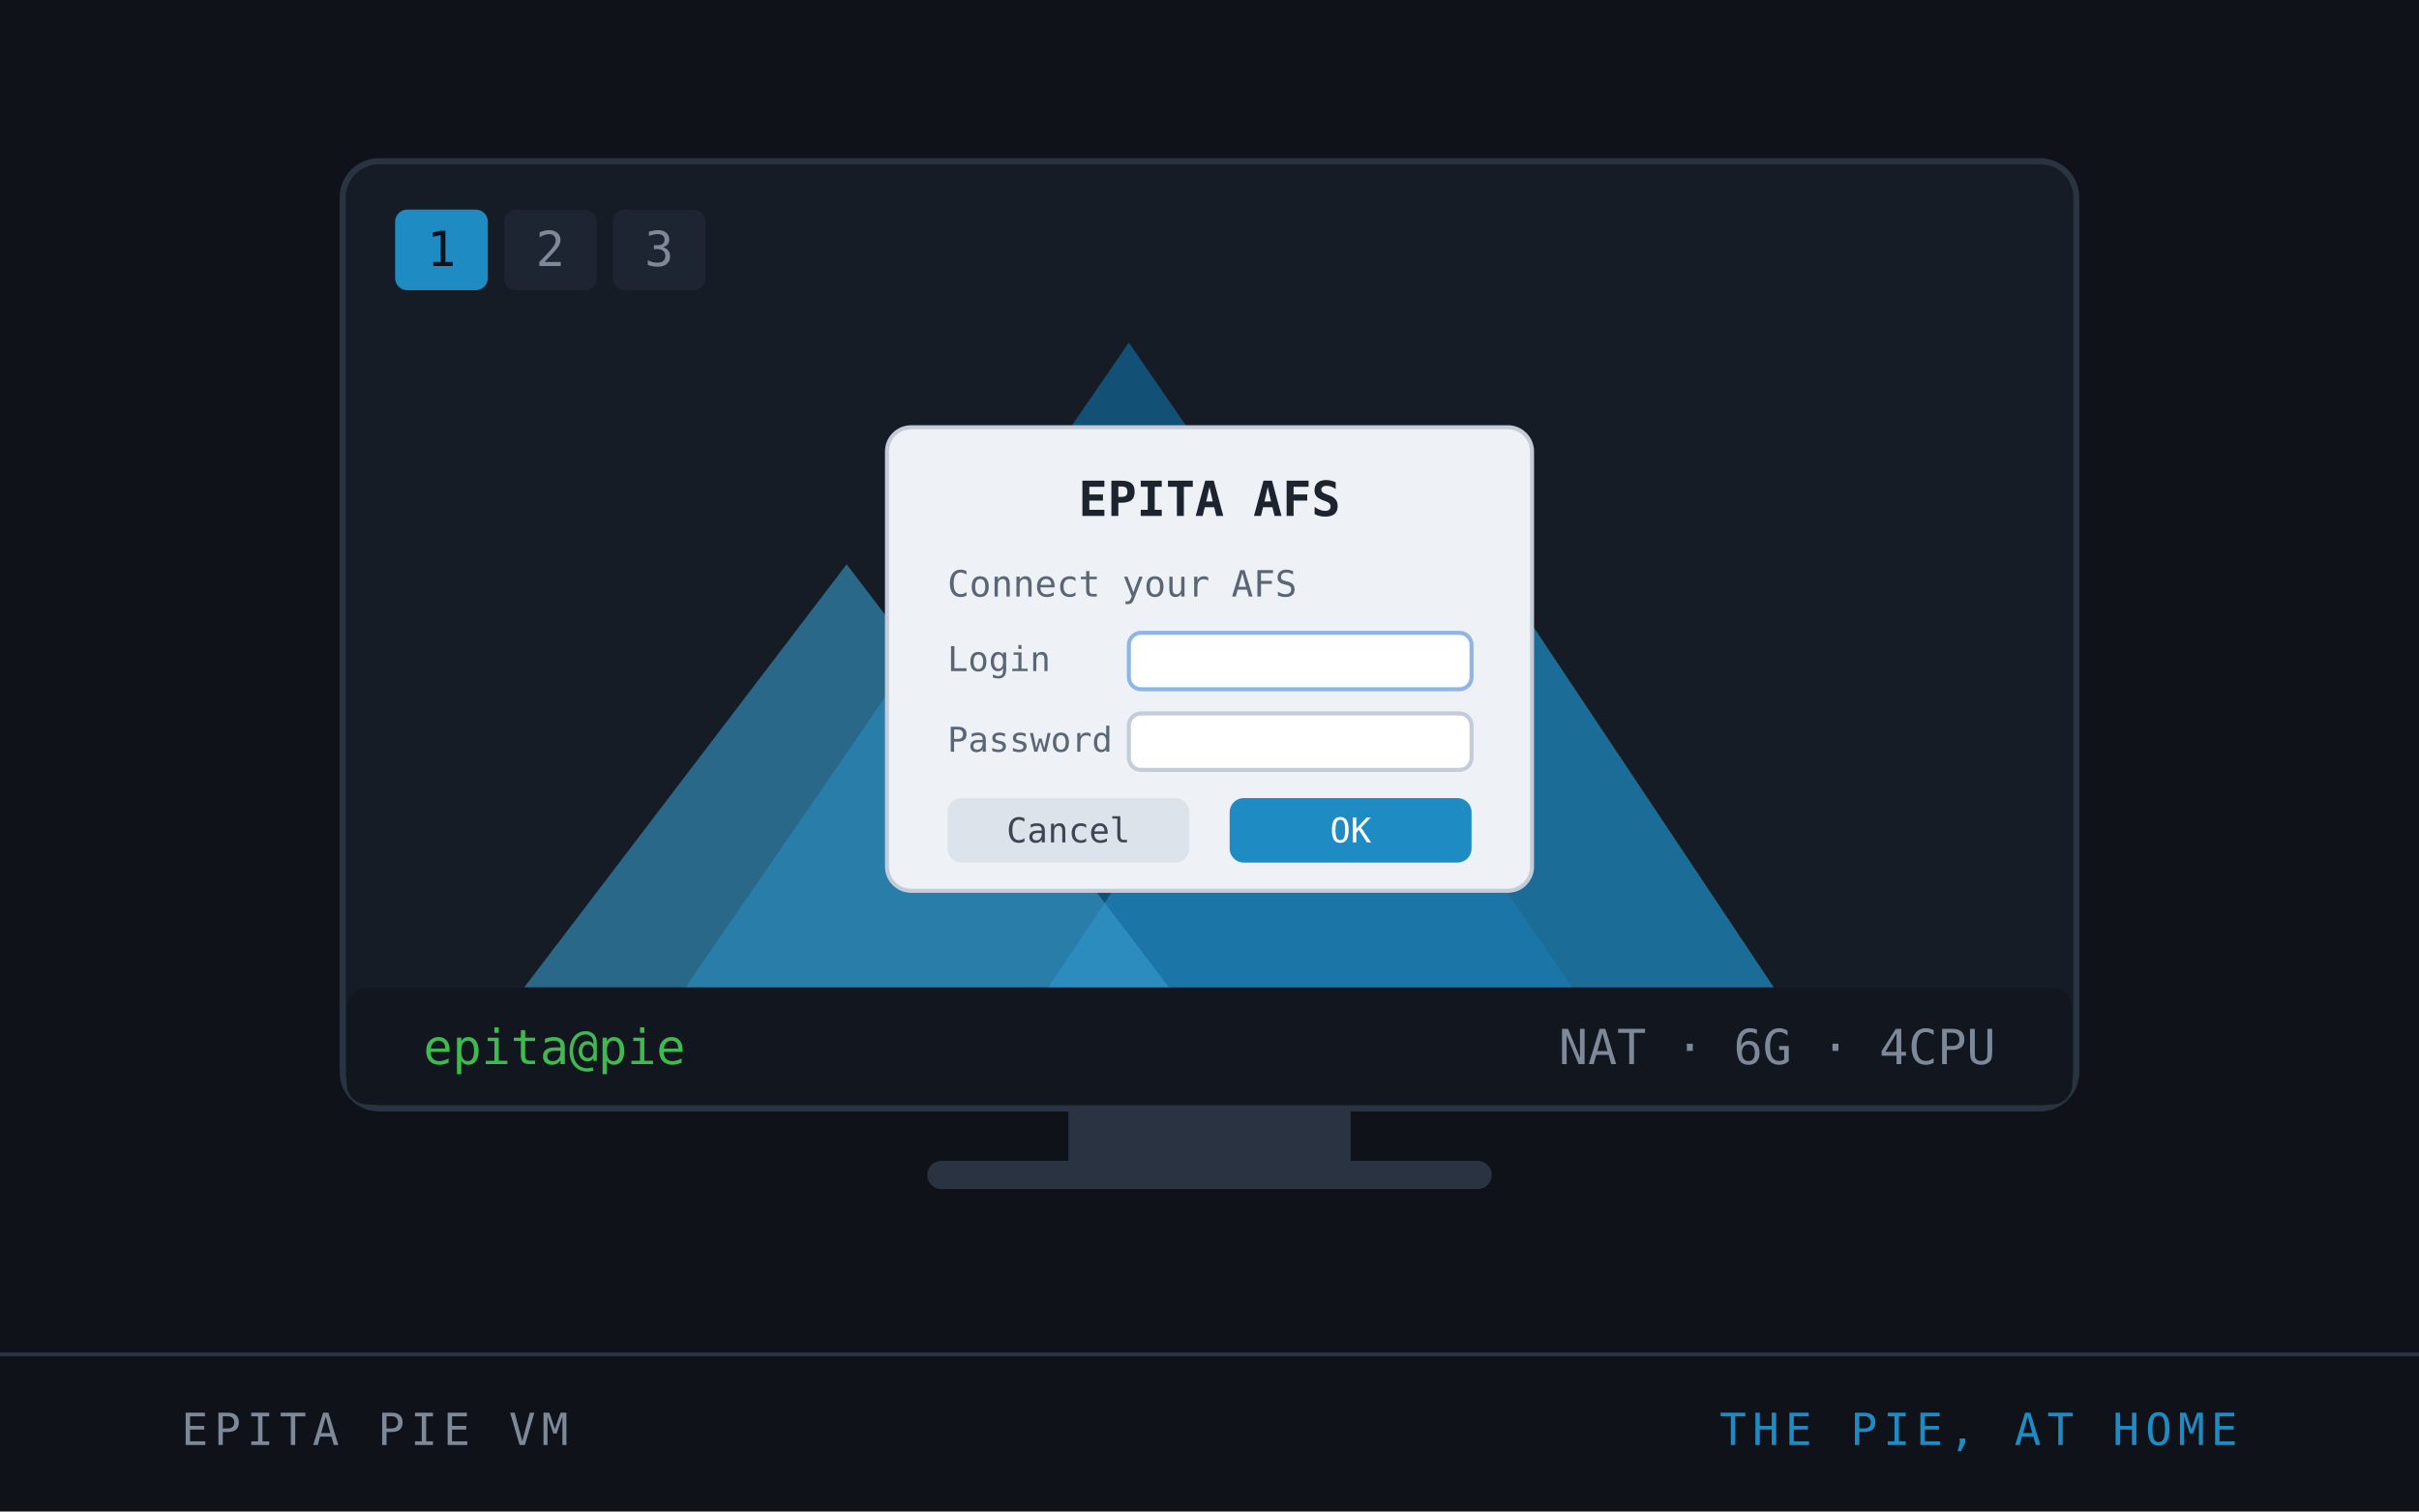
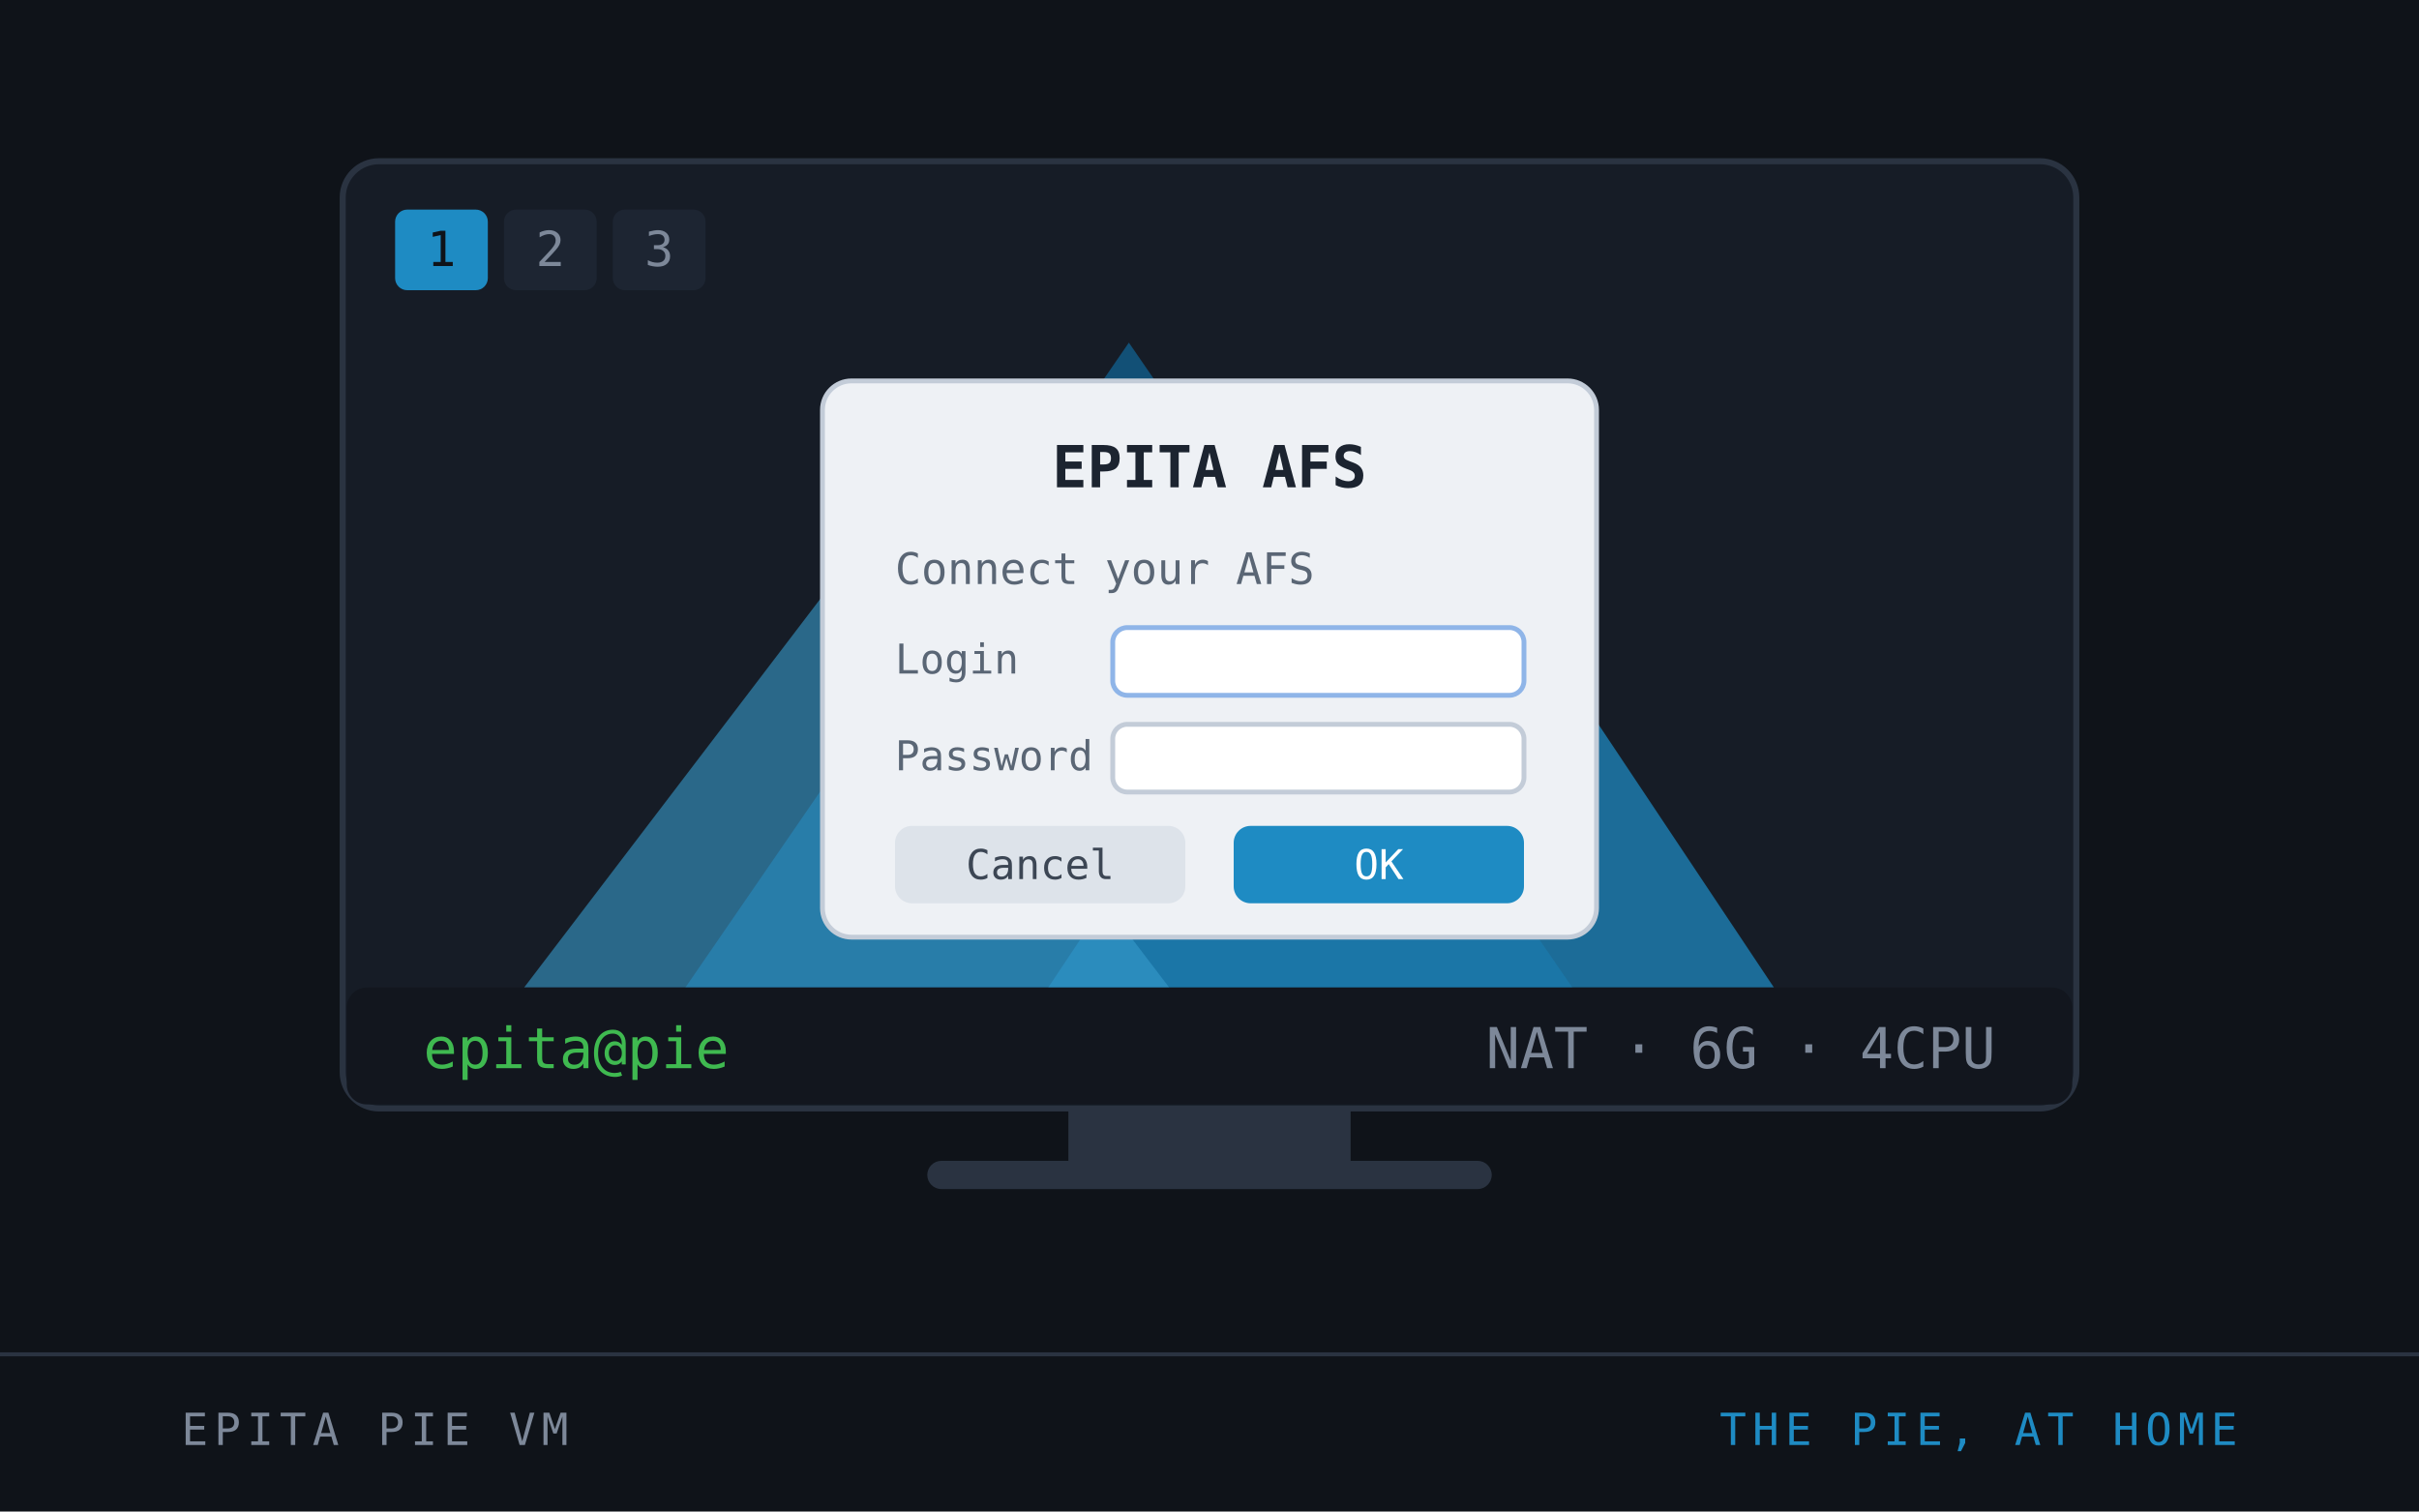
<svg xmlns="http://www.w3.org/2000/svg" width="1200" height="750" viewBox="0 0 1200 750" font-family="ui-monospace,'SF Mono',Menlo,Consolas,monospace">
  <rect width="1200" height="750" fill="#0f1319" />
  <rect x="170" y="80" width="860" height="470" rx="18" fill="#161c26" stroke="#2a3341" stroke-width="3" />
  <rect x="530" y="550" width="140" height="26" fill="#2a3341" />
  <rect x="460" y="576" width="280" height="14" rx="7" fill="#2a3341" />
  <rect x="196" y="104" width="46" height="40" rx="6" fill="#1e8bc3" />
  <text x="219" y="132" font-size="24" fill="#0f1319" text-anchor="middle">1</text>
  <rect x="250" y="104" width="46" height="40" rx="6" fill="#1d2532" />
  <text x="273" y="132" font-size="24" fill="#7d8899" text-anchor="middle">2</text>
  <rect x="304" y="104" width="46" height="40" rx="6" fill="#1d2532" />
  <text x="327" y="132" font-size="24" fill="#7d8899" text-anchor="middle">3</text>
  <g opacity="0.9">
    <polygon points="340,490 560,170 780,490" fill="#12557e" />
    <polygon points="520,490 700,220 880,490" fill="#1e8bc3" opacity="0.8" />
    <polygon points="260,490 420,280 580,490" fill="#3aa8dd" opacity="0.6" />
  </g>
-   <g>
+   <g transform="translate(600 327) scale(1.2) translate(-600 -327)">
    <rect x="440" y="212" width="320" height="230" rx="12" fill="#eef1f5" stroke="#c3ccd8" stroke-width="2" />
    <text x="600" y="256" font-size="24" fill="#1c2430" text-anchor="middle" font-weight="bold">EPITA AFS</text>
    <text x="470" y="296" font-size="18" fill="#5a6675">Connect your AFS</text>
    <text x="470" y="333" font-size="17" fill="#5a6675">Login</text>
    <rect x="560" y="314" width="170" height="28" rx="6" fill="#ffffff" stroke="#8fb5e8" stroke-width="2" />
    <text x="470" y="373" font-size="17" fill="#5a6675">Password</text>
    <rect x="560" y="354" width="170" height="28" rx="6" fill="#ffffff" stroke="#c3ccd8" stroke-width="2" />
    <rect x="470" y="396" width="120" height="32" rx="7" fill="#dde3ea" />
    <text x="530" y="418" font-size="17" fill="#3c4654" text-anchor="middle">Cancel</text>
    <rect x="610" y="396" width="120" height="32" rx="7" fill="#1e8bc3" />
    <text x="670" y="418" font-size="17" fill="#ffffff" text-anchor="middle">OK</text>
  </g>
  <rect x="172" y="490" width="856" height="58" rx="10" fill="#12161e" />
-   <text x="210" y="528" font-size="24" fill="#3fb950">epita@pie</text>
-   <text x="990" y="528" font-size="24" fill="#7d8899" text-anchor="end">NAT · 6G · 4CPU</text>
+   <text x="210" y="530" font-size="28" fill="#3fb950">epita@pie</text>
+   <text x="990" y="530" font-size="28" fill="#7d8899" text-anchor="end">NAT · 6G · 4CPU</text>
  <line x1="0" y1="672" x2="1200" y2="672" stroke="#2a3341" stroke-width="2" />
  <text x="90" y="717" font-size="22" letter-spacing="3" fill="#7d8899">EPITA PIE VM</text>
  <text x="1110" y="717" font-size="22" letter-spacing="3" fill="#1e8bc3" text-anchor="end">THE PIE, AT HOME</text>
</svg>
